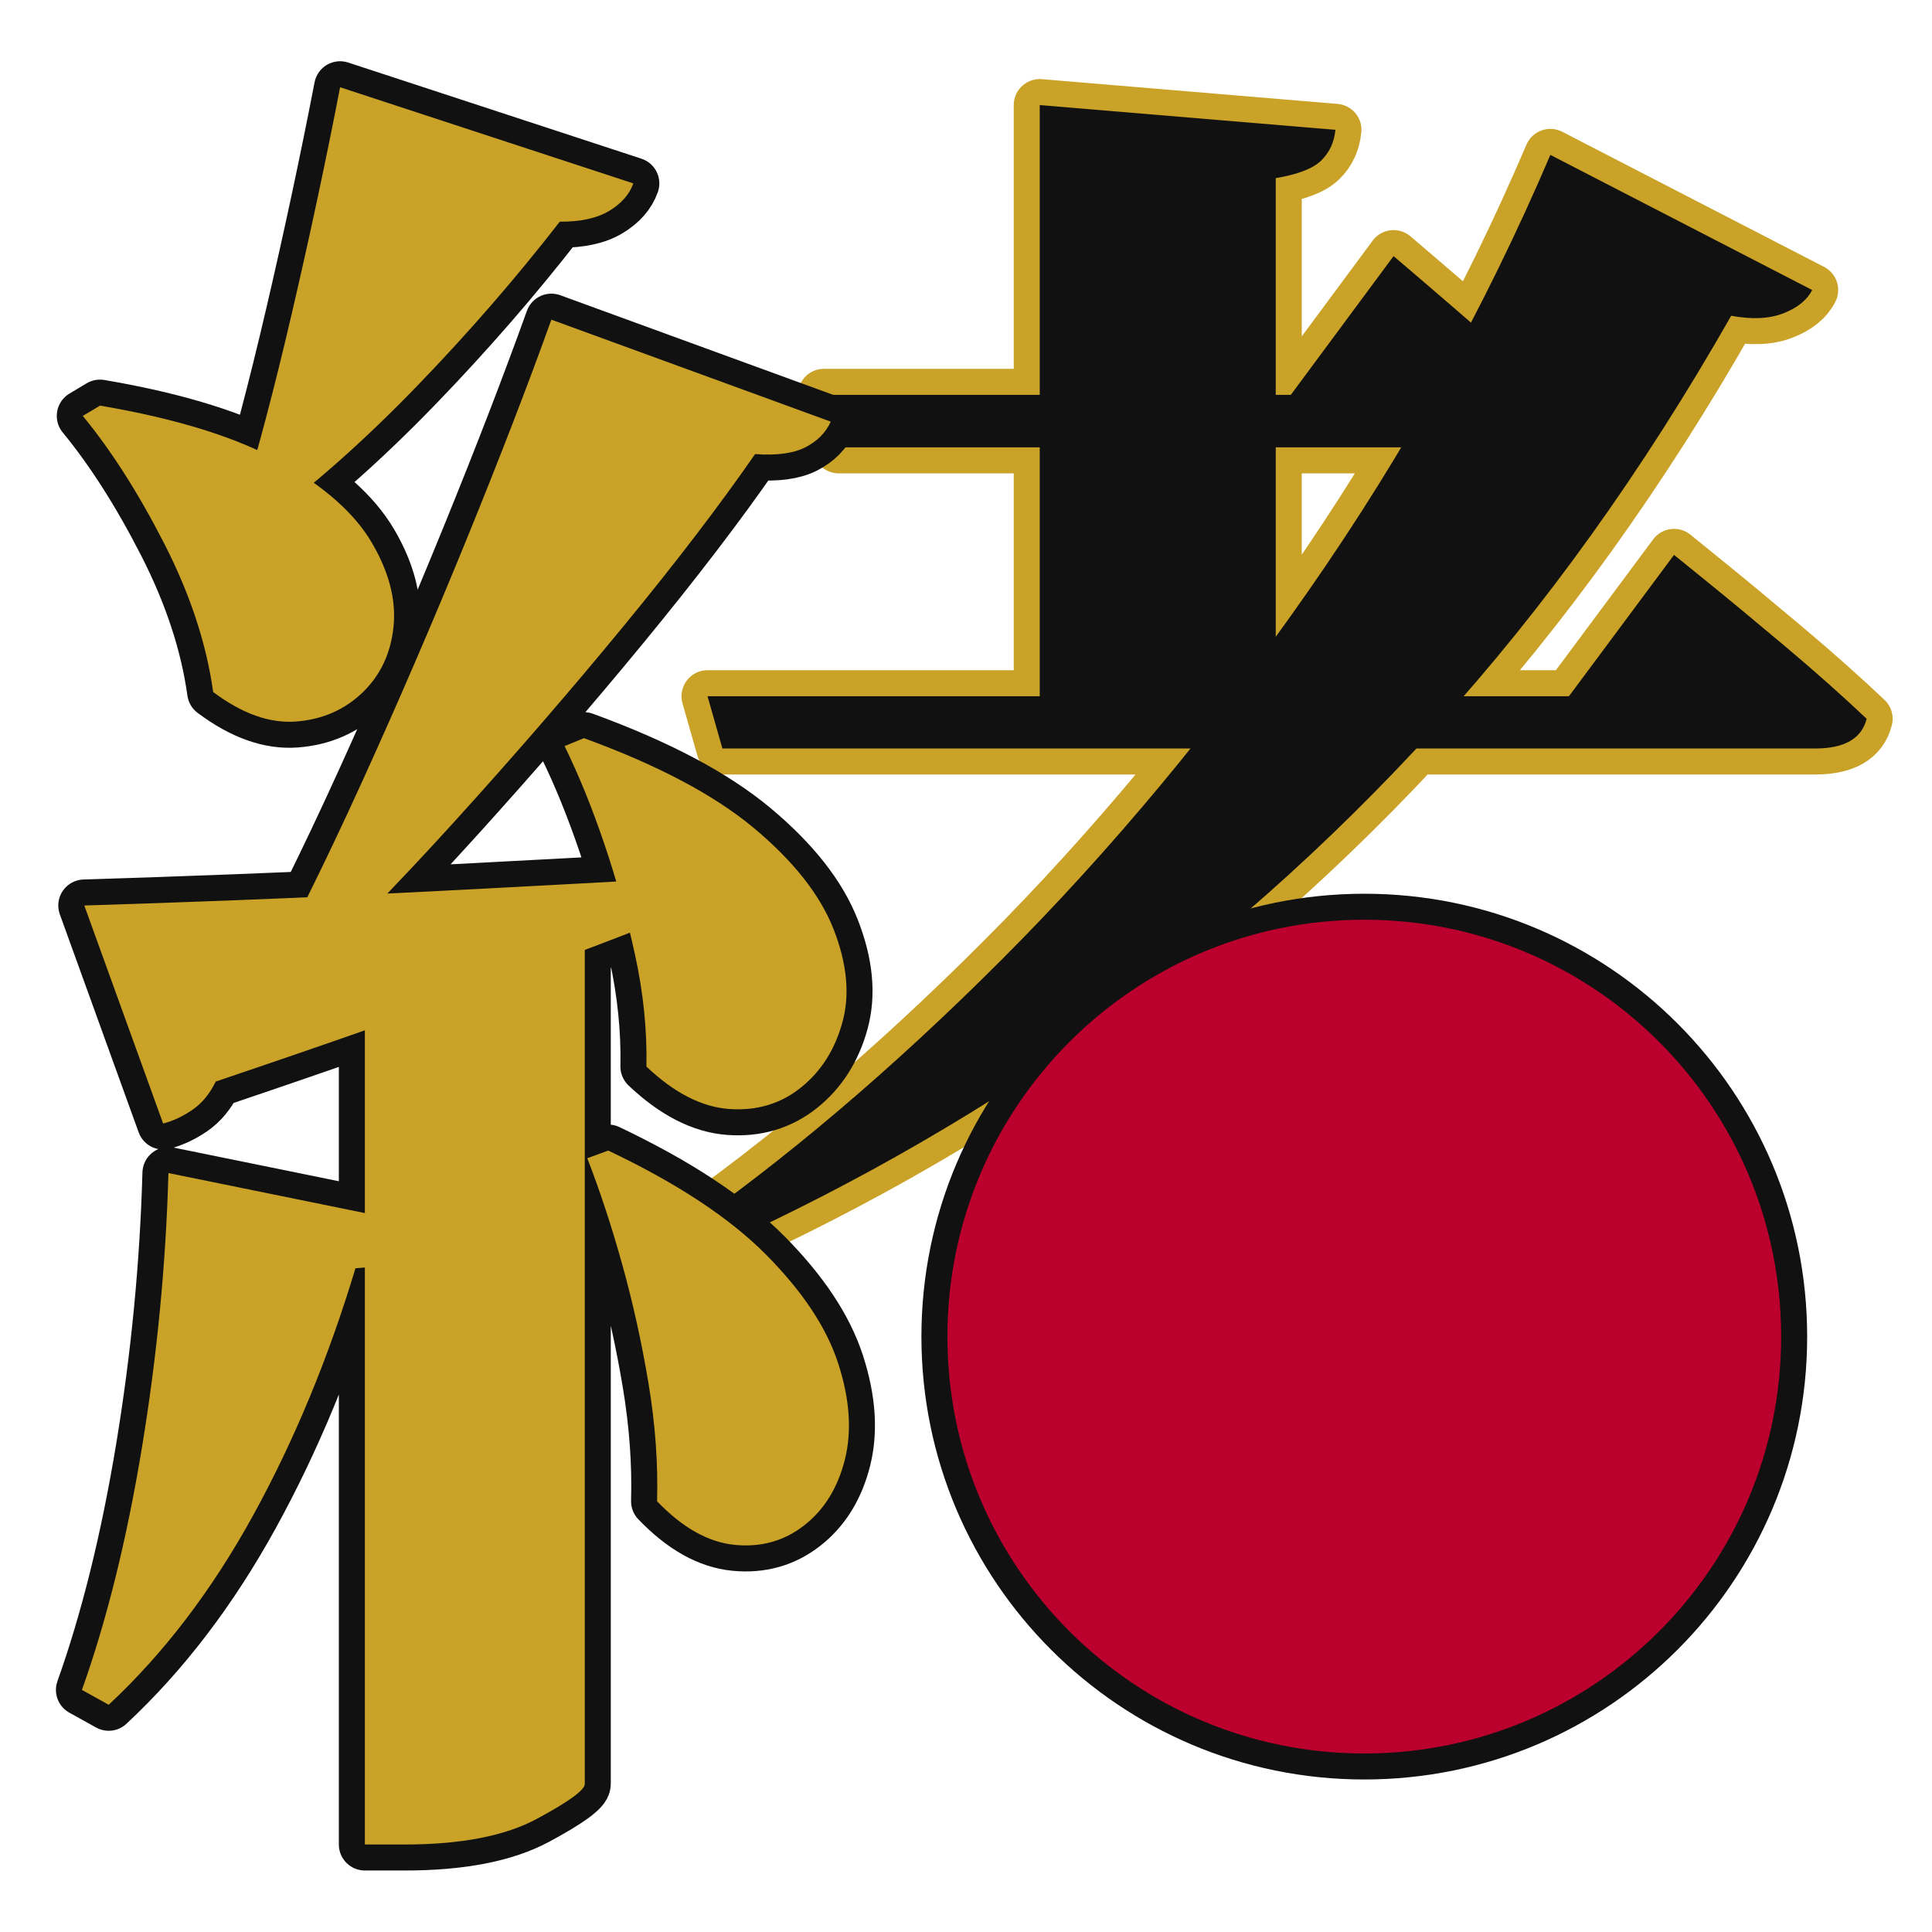
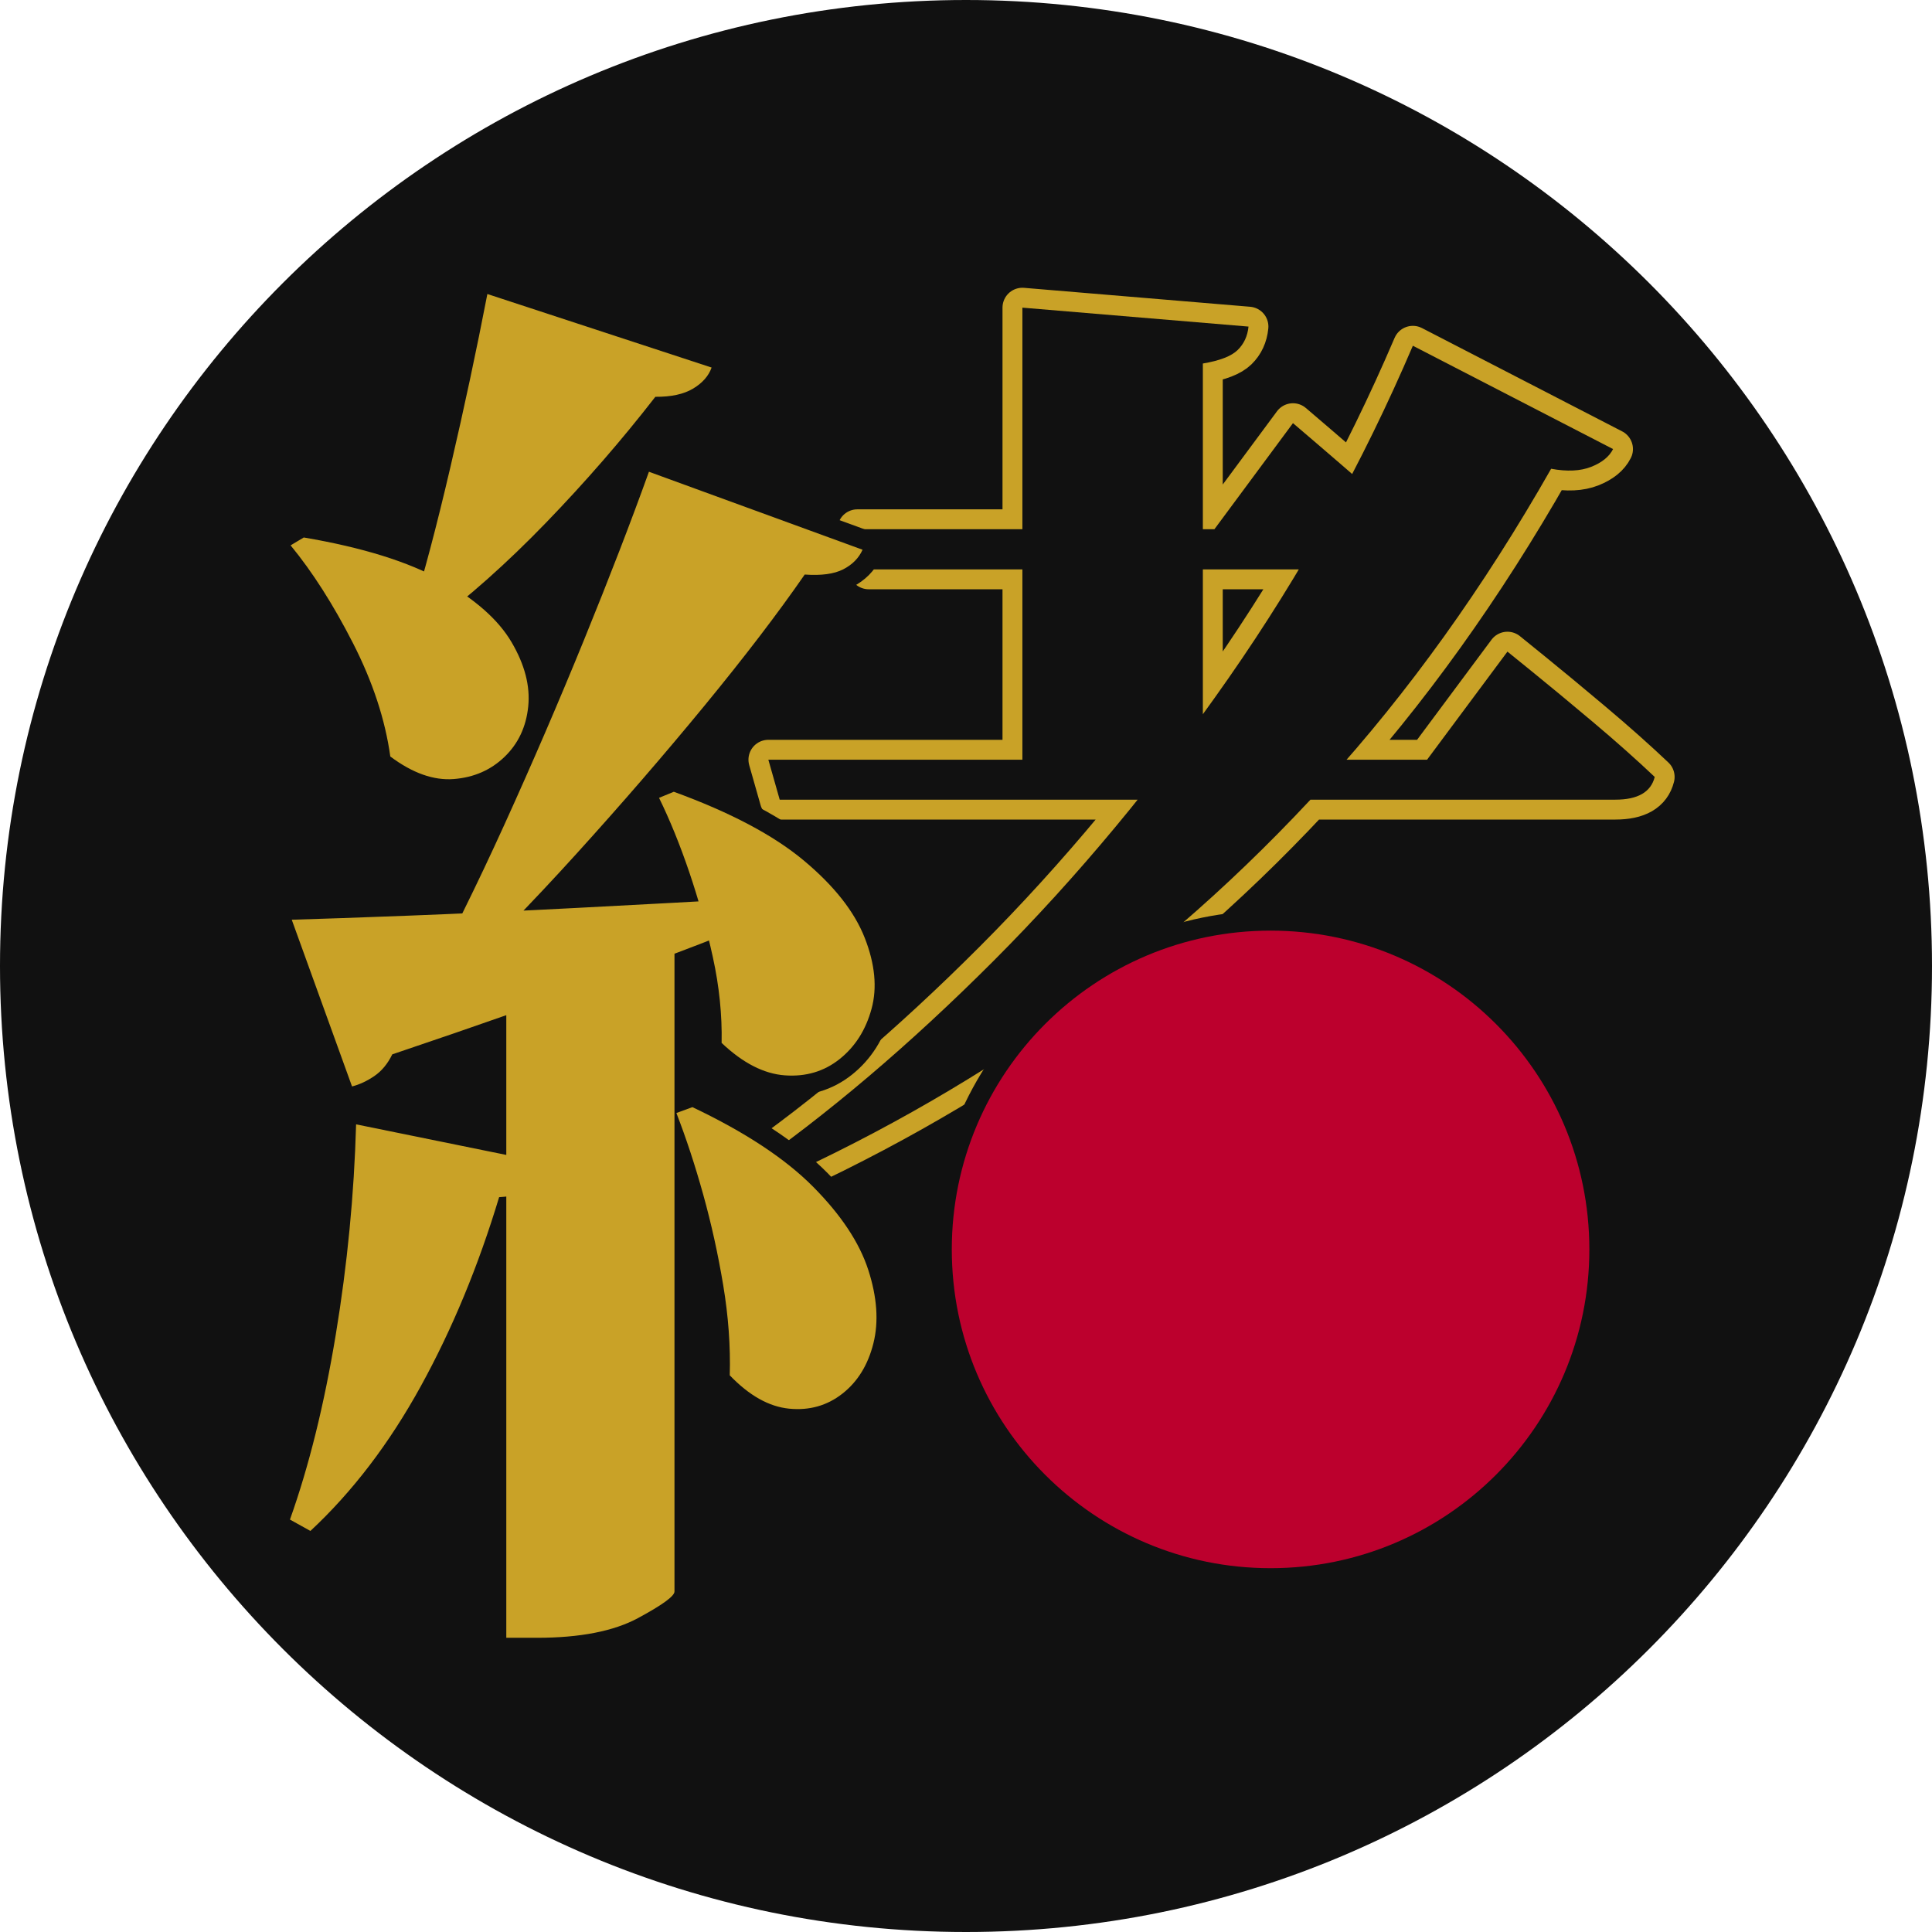
- <svg xmlns="http://www.w3.org/2000/svg" viewBox="-20 -900 1040 1040" role="img" aria-label="Issho">
+ <svg xmlns="http://www.w3.org/2000/svg" viewBox="-180 -1060 1360 1360" role="img" aria-label="Issho">
+   <circle cx="500" cy="-380" r="680" fill="#111111" />
  <g transform="scale(1,-1)">
    <path d="M814.561 816.625 955.49 743.89Q951.49 735.89 940.125 731.39Q928.76 726.89 911.895 730.025Q840.57 604.645 753.042 508.538Q665.515 412.43 565.162 342.148Q464.81 271.865 353.51 223.19L344.105 234.865Q431.105 295.19 519.51 383.717Q607.915 472.245 684.86 582.705Q761.805 693.165 814.561 816.625ZM423.515 687.46H674.86L730.16 762.14Q730.16 762.14 746.918 747.815Q763.675 733.49 786.662 713.435Q809.65 693.38 827.975 675.19Q824.84 659.19 801.11 659.19H431.515ZM360.865 525.22H824.565L881.135 601.304Q881.135 601.304 898.892 586.912Q916.65 572.52 941.07 551.965Q965.49 531.41 984.815 513.085Q980.815 497.085 957.085 497.085H368.865ZM539.696 843.435 698.87 830.11Q697.87 820.11 691.235 813.61Q684.6 807.11 666.735 804.11V505.76H539.696Z" fill="#111111" stroke="#C9A227" stroke-width="28" stroke-linejoin="round" paint-order="stroke" />
    <circle cx="714.4" cy="180.5" r="224.4" fill="#BC002D" stroke="#111111" stroke-width="28" stroke-linejoin="round" paint-order="stroke" />
    <path d="M176.4 388.73 294.79 397.785V-60.325Q294.79 -65.19 269.085 -79.042Q243.38 -92.895 197.97 -92.895H176.4ZM163.075 853.03 320.925 801.27Q317.79 792.405 307.925 786.473Q298.06 780.54 281.33 780.675Q245.815 734.945 204.435 692.135Q163.055 649.325 122.81 619.515L109.405 626.785Q122.485 668.65 137.038 731.11Q151.59 793.57 163.075 853.03ZM276.805 727.92 427.195 673.025Q423.195 664.16 413.56 659.228Q403.925 654.295 386.465 655.565Q358.005 614.43 315.652 562.93Q273.3 511.43 225.717 458.93Q178.135 406.43 131.62 362.43H117.135Q145.675 414.89 175.12 479.648Q204.565 544.405 231.213 609.797Q257.86 675.19 276.805 727.92ZM25.375 412.57Q55.375 413.435 107.538 415.435Q159.7 417.435 225.593 420.867Q291.485 424.3 360.81 428.165L360.945 414.49Q318.135 397.11 252.932 372.905Q187.73 348.7 96.135 317.805Q91.27 307.805 83.473 302.508Q75.675 297.21 67.81 295.21ZM33.835 681.65Q95.865 671.11 131.015 651.38Q166.165 631.65 180.097 607.96Q194.03 584.27 191.84 562.715Q189.65 541.16 175.135 527.2Q160.62 513.24 139.375 511.605Q118.13 509.97 94.75 527.485Q89.345 566.405 68.495 607.23Q47.645 648.055 24.565 676.11ZM294.325 502.65Q353.815 480.975 385.83 454.245Q417.844 427.515 428.709 399.825Q439.574 372.135 433.52 349.878Q427.465 327.62 411.085 314.525Q394.705 301.43 372.527 303.025Q350.35 304.62 327.97 325.865Q328.565 355.325 321.823 386.122Q315.08 416.92 305.27 445.852Q295.46 474.785 283.92 498.38ZM307.405 280.65Q363.03 254.245 392.477 224.515Q421.925 194.785 431.222 166.027Q440.52 137.27 434.83 114.445Q429.14 91.62 412.99 78.958Q396.84 66.295 375.527 68.39Q354.215 70.485 333.7 91.865Q334.565 122.46 329.093 155.325Q323.62 188.19 315.013 219.122Q306.405 250.055 296.135 276.515ZM70.67 268.54 207.085 240.755Q204.95 231.025 196.517 224.593Q188.085 218.16 171.355 217.295Q149.435 144.59 116.19 84.158Q82.945 23.725 38.51 -17.68L24.105 -9.68Q44.105 46.375 56.348 120.43Q68.59 194.485 70.67 268.54Z" fill="#C9A227" stroke="#111111" stroke-width="28" stroke-linejoin="round" paint-order="stroke" />
  </g>
</svg>
